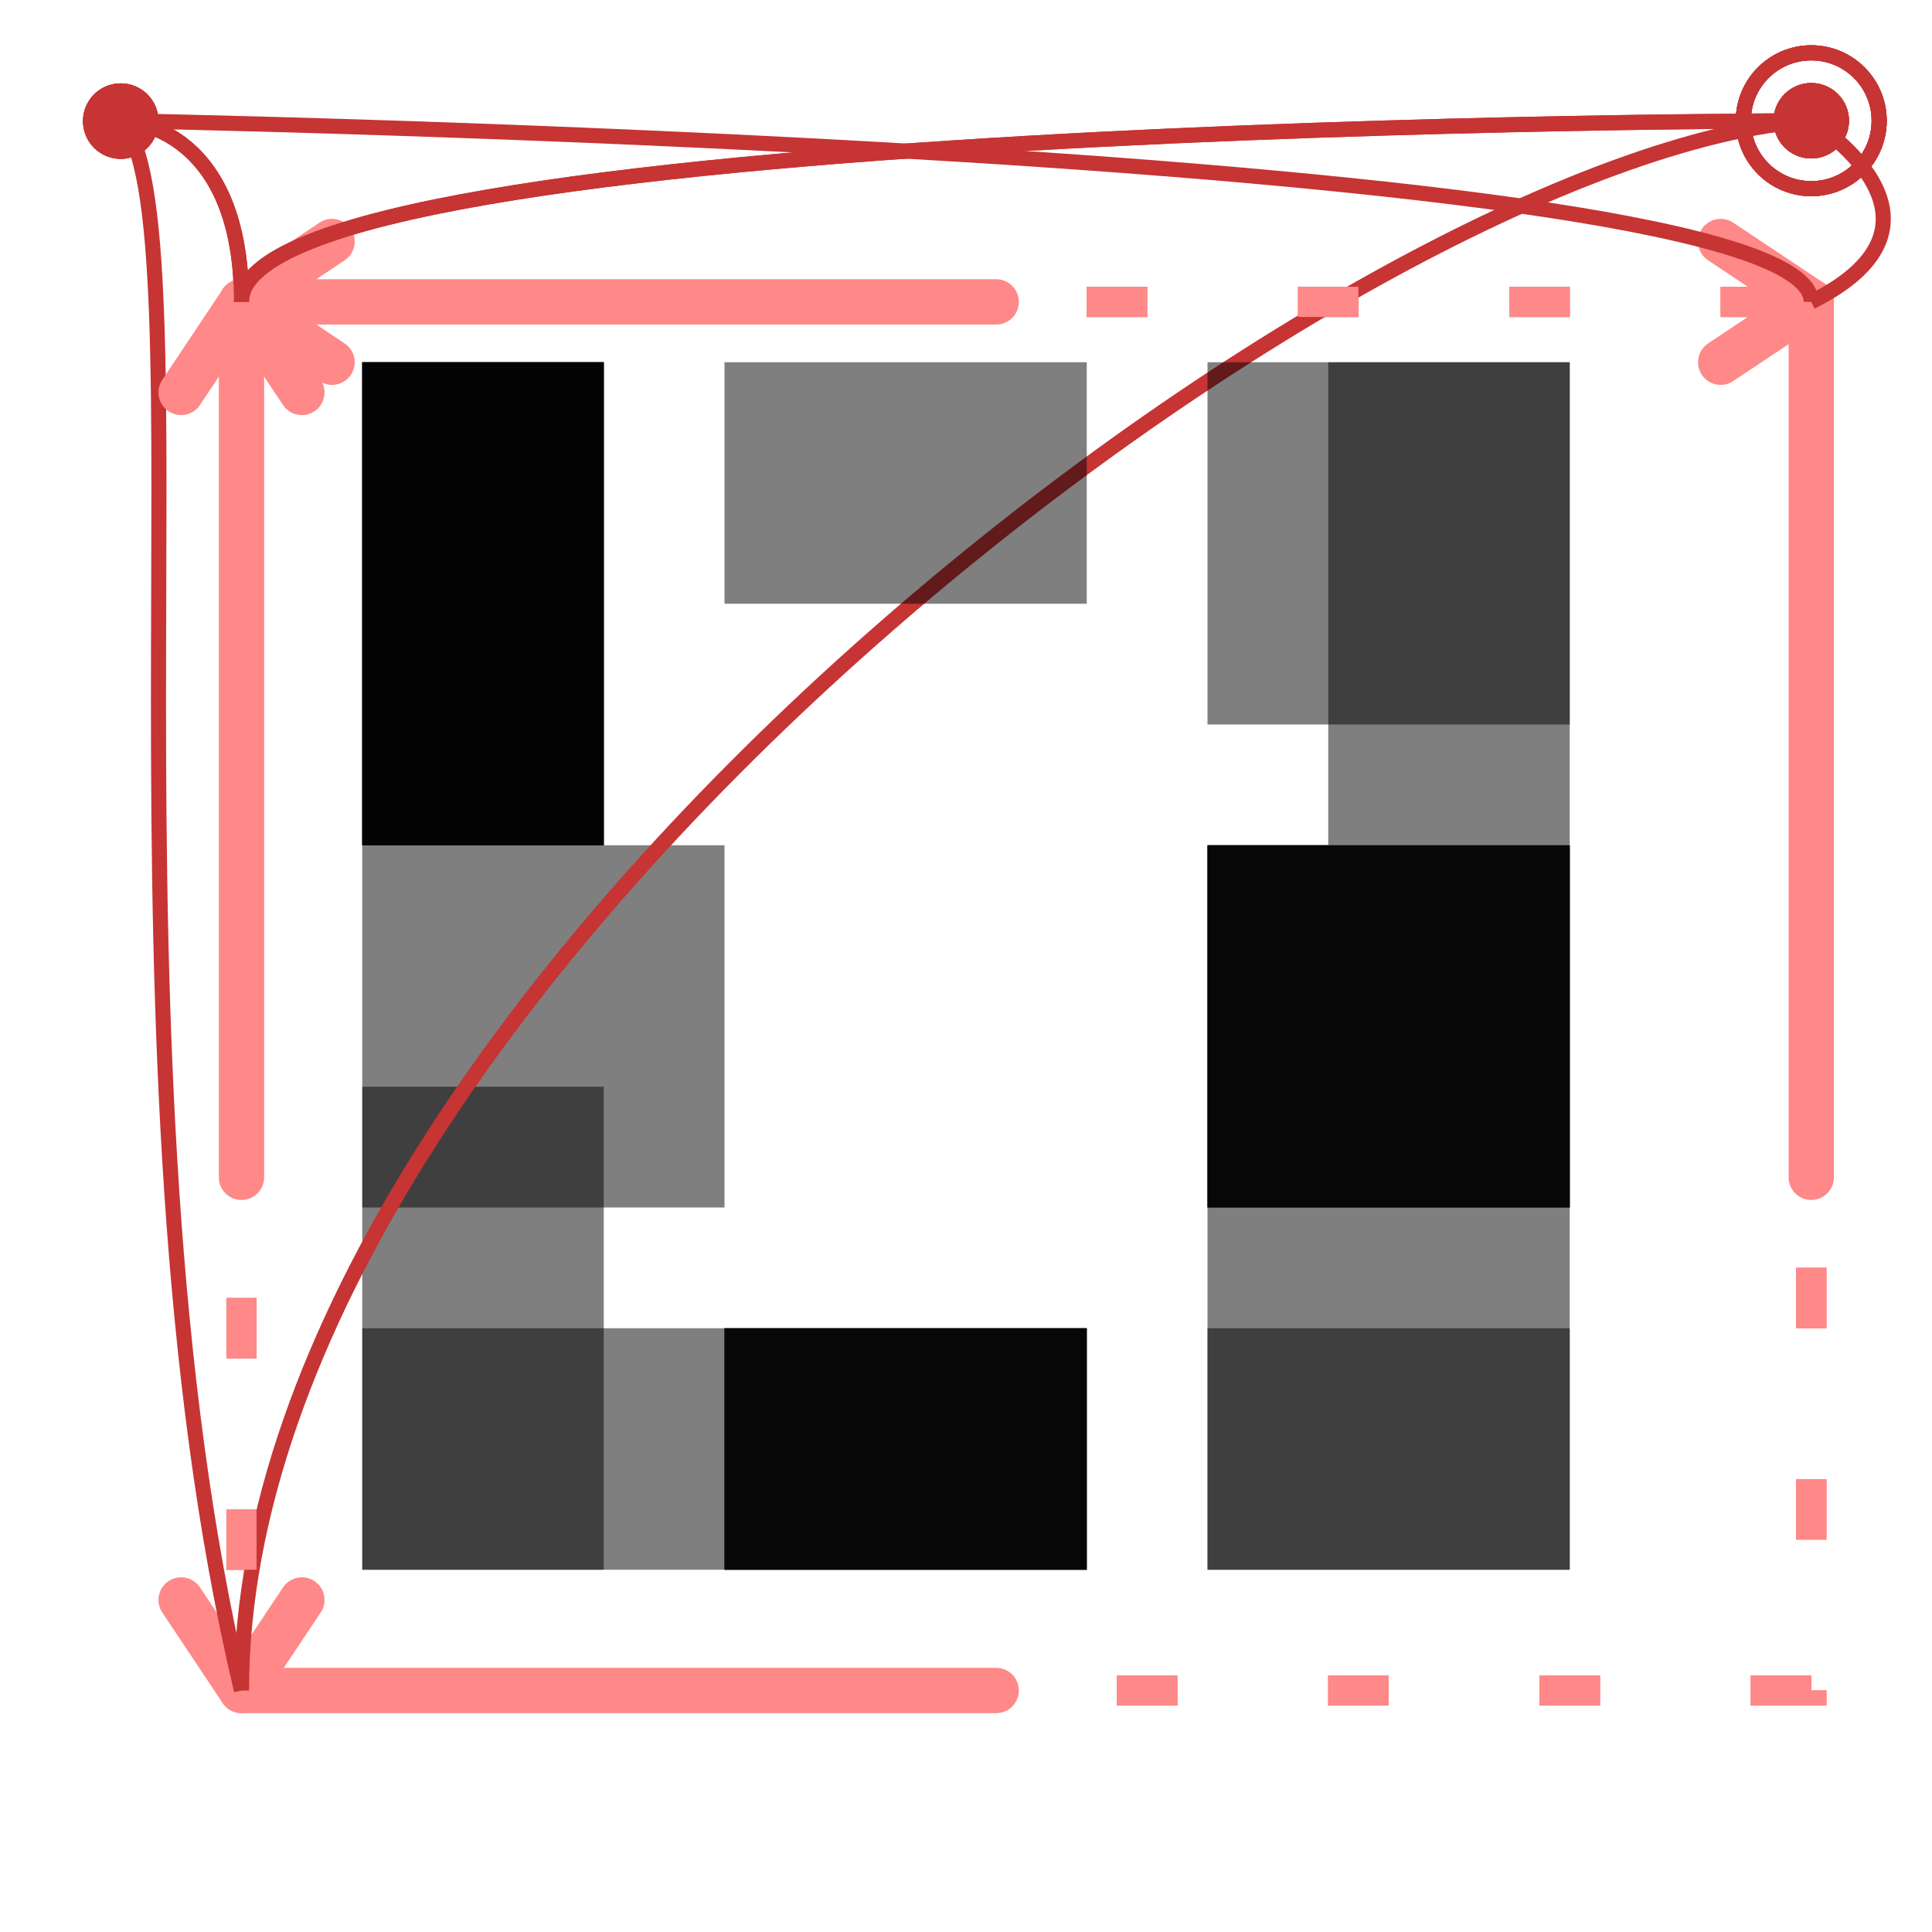
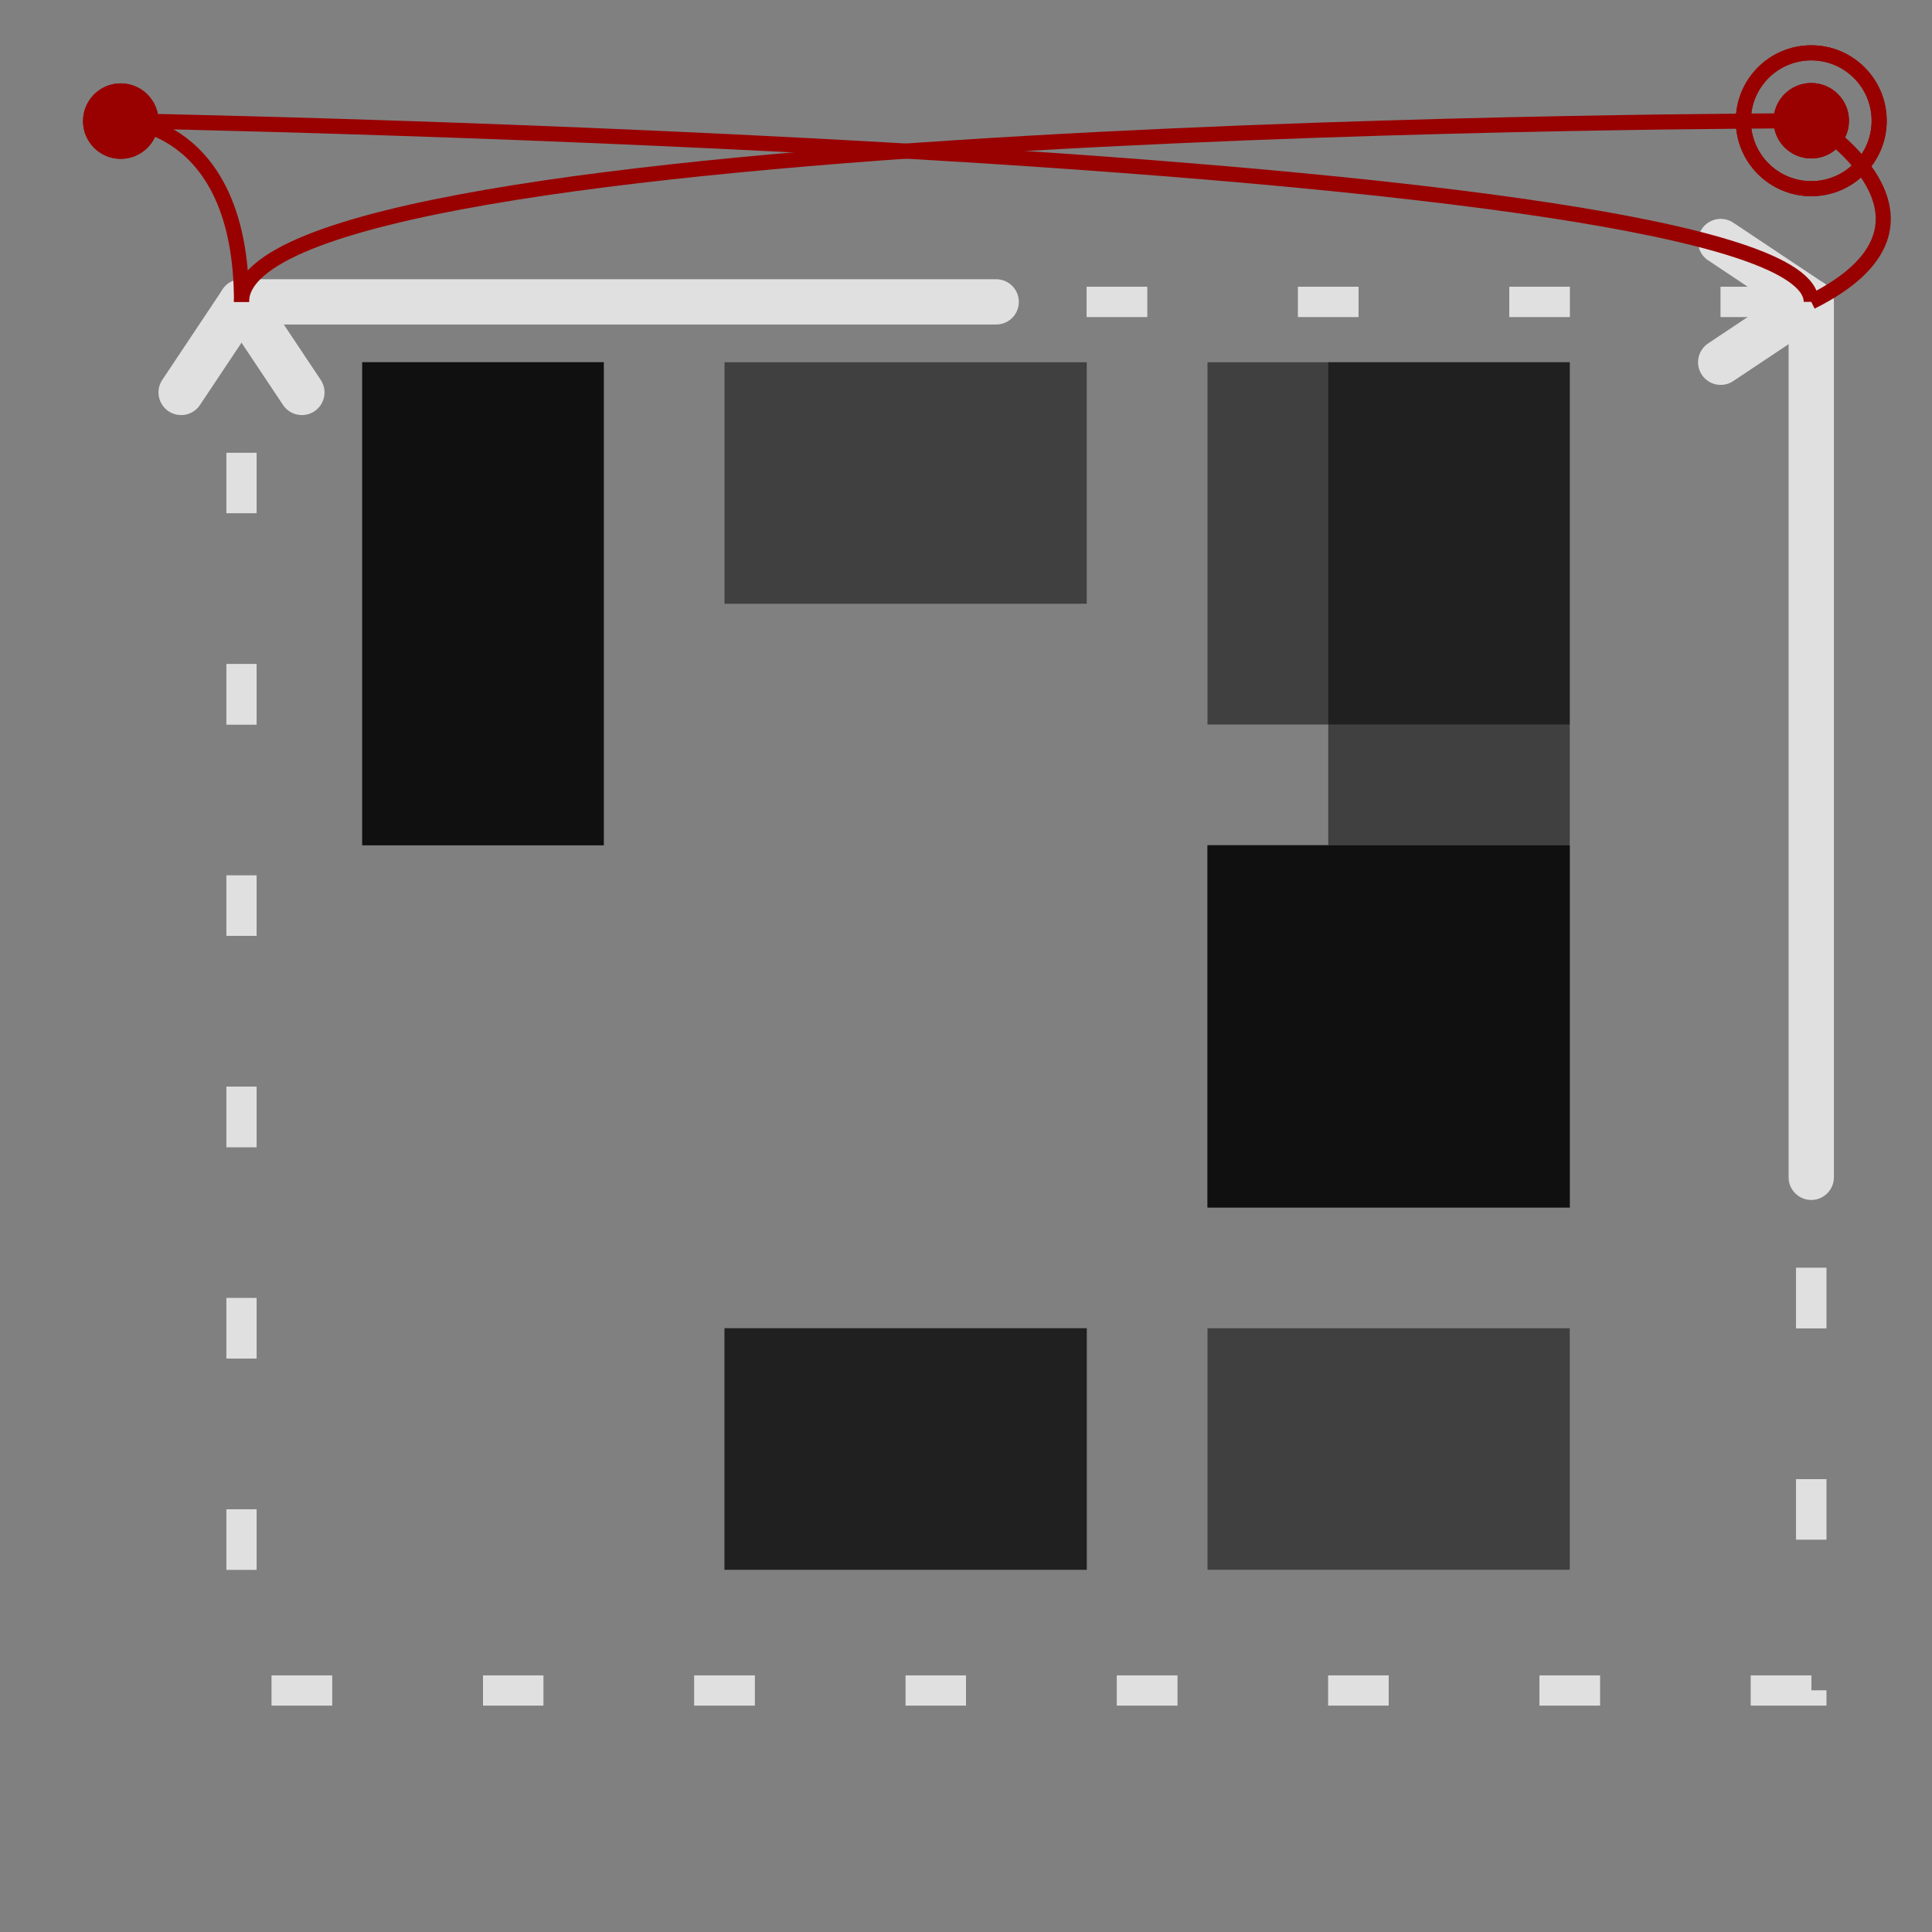
<svg xmlns="http://www.w3.org/2000/svg" version="1.1" x="0px" y="0px" width="64px" height="64px" viewBox="0 0 64 64" enable-background="new 0 0 64 64" xml:space="preserve">
+   <g id="Background">
+     <rect fill="#808080" width="64" height="64" />
+   </g>
  <g id="TEST-align-rel-right">
    <g id="t1_x5F_right" opacity="0.5">
      <rect x="44" y="12" width="8" height="16" />
      <rect x="40" y="44" width="12" height="8" />
      <rect x="40" y="28" width="12" height="12" />
    </g>
    <g id="t0_x5F_right" opacity="0.5">
      <rect x="12" y="12" width="8" height="16" />
      <rect x="24" y="44" width="12" height="8" />
      <rect x="40" y="28" width="12" height="12" />
    </g>
    <g id="I_x5F_right">
-       <rect x="8" y="10" fill="none" stroke="#FF8888" stroke-miterlimit="10" stroke-dasharray="2,5" width="52" height="46" />
-       <line fill="none" stroke="#FF8888" stroke-width="1.5" stroke-linecap="round" stroke-linejoin="round" stroke-miterlimit="10" x1="60" y1="10" x2="60" y2="39" />
-       <polyline fill="none" stroke="#FF8888" stroke-width="1.5" stroke-linecap="round" stroke-linejoin="round" stroke-miterlimit="10" points="    57,12 60,10 57,8   " />
-       <circle fill="#C63434" stroke="#C63434" stroke-width="0.5" stroke-miterlimit="10" cx="4" cy="4.012" r="1" />
-       <circle fill="#C63434" stroke="#C63434" stroke-width="0.5" stroke-miterlimit="10" cx="60" cy="4" r="1" />
-       <circle fill="none" stroke="#C63434" stroke-width="0.5" stroke-miterlimit="10" cx="60" cy="4" r="2.25" />
-       <path fill="none" stroke="#C63434" stroke-width="0.5" stroke-miterlimit="10" d="M60,4c0,0,5.367,3.318,0,6" />
-       <path fill="none" stroke="#C63434" stroke-width="0.5" stroke-miterlimit="10" d="M4,4c0,0,56,1,56,6" />
+       <rect x="8" y="10" fill="none" stroke="#E0E0E0" stroke-miterlimit="10" stroke-dasharray="2,5" width="52" height="46" />
+       <line fill="none" stroke="#E0E0E0" stroke-width="1.5" stroke-linecap="round" stroke-linejoin="round" stroke-miterlimit="10" x1="60" y1="10" x2="60" y2="39" />
+       <polyline fill="none" stroke="#E0E0E0" stroke-width="1.5" stroke-linecap="round" stroke-linejoin="round" stroke-miterlimit="10" points="    57,12 60,10 57,8   " />
+       <circle fill="#990000" stroke="#990000" stroke-width="0.5" stroke-miterlimit="10" cx="4" cy="4.012" r="1" />
+       <circle fill="#990000" stroke="#990000" stroke-width="0.5" stroke-miterlimit="10" cx="60" cy="4" r="1" />
+       <circle fill="none" stroke="#990000" stroke-width="0.5" stroke-miterlimit="10" cx="60" cy="4" r="2.25" />
+       <path fill="none" stroke="#990000" stroke-width="0.5" stroke-miterlimit="10" d="M60,4c0,0,5.367,3.318,0,6" />
+       <path fill="none" stroke="#990000" stroke-width="0.5" stroke-miterlimit="10" d="M4,4c0,0,56,1,56,6" />
    </g>
  </g>
-   <g id="TEST-align-rel-left">
-     <g id="t1_x5F_left" opacity="0.5">
+   <g id="TEST-align-rel-left" display="none">
+     <g id="t1_x5F_left" display="inline" opacity="0.5">
      <rect x="12" y="12" width="8" height="16" />
      <rect x="12" y="44" width="12" height="8" />
      <rect x="12" y="28" width="12" height="12" />
    </g>
-     <g id="t0_x5F_left" opacity="0.5">
+     <g id="t0_x5F_left" display="inline" opacity="0.5">
      <rect x="12" y="12" width="8" height="16" />
      <rect x="24" y="44" width="12" height="8" />
      <rect x="40" y="28" width="12" height="12" />
    </g>
-     <g id="I_x5F_left">
-       <rect x="8" y="10" fill="none" stroke="#FF8888" stroke-miterlimit="10" stroke-dasharray="2,5" width="52" height="46" />
-       <line fill="none" stroke="#FF8888" stroke-width="1.5" stroke-linecap="round" stroke-linejoin="round" stroke-miterlimit="10" x1="8" y1="10" x2="8" y2="39" />
-       <polyline fill="none" stroke="#FF8888" stroke-width="1.5" stroke-linecap="round" stroke-linejoin="round" stroke-miterlimit="10" points="    11,12 8,10 11,8   " />
-       <circle fill="#C63434" stroke="#C63434" stroke-width="0.5" stroke-miterlimit="10" cx="4" cy="4.012" r="1" />
-       <circle fill="#C63434" stroke="#C63434" stroke-width="0.5" stroke-miterlimit="10" cx="60" cy="4" r="1" />
-       <circle fill="none" stroke="#C63434" stroke-width="0.5" stroke-miterlimit="10" cx="60" cy="4" r="2.25" />
-       <path fill="none" stroke="#C63434" stroke-width="0.5" stroke-miterlimit="10" d="M60,4c0,0-52,0-52,6" />
-       <path fill="none" stroke="#C63434" stroke-width="0.5" stroke-miterlimit="10" d="M4,4c0,0,4,0,4,6" />
+     <g id="I_x5F_left" display="inline">
+       <rect x="8" y="10" fill="none" stroke="#E5B7B7" stroke-miterlimit="10" stroke-dasharray="2,5" width="52" height="46" />
+       <line fill="none" stroke="#E5B7B7" stroke-width="1.5" stroke-linecap="round" stroke-linejoin="round" stroke-miterlimit="10" x1="8" y1="10" x2="8" y2="39" />
+       <polyline fill="none" stroke="#E5B7B7" stroke-width="1.5" stroke-linecap="round" stroke-linejoin="round" stroke-miterlimit="10" points="    11,12 8,10 11,8   " />
+       <circle fill="#990000" stroke="#990000" stroke-width="0.5" stroke-miterlimit="10" cx="4" cy="4.012" r="1" />
+       <circle fill="#990000" stroke="#990000" stroke-width="0.5" stroke-miterlimit="10" cx="60" cy="4" r="1" />
+       <circle fill="none" stroke="#990000" stroke-width="0.5" stroke-miterlimit="10" cx="60" cy="4" r="2.25" />
+       <path fill="none" stroke="#990000" stroke-width="0.5" stroke-miterlimit="10" d="M60,4c0,0-52,0-52,6" />
+       <path fill="none" stroke="#990000" stroke-width="0.5" stroke-miterlimit="10" d="M4,4c0,0,4,0,4,6" />
    </g>
  </g>
-   <g id="TEST-align-rel-bottom">
-     <g id="t1_x5F_bottom" opacity="0.5">
+   <g id="TEST-align-rel-bottom" display="none">
+     <g id="t1_x5F_bottom" display="inline" opacity="0.5">
      <rect x="12" y="36" width="8" height="16" />
      <rect x="24" y="44" width="12" height="8" />
      <rect x="40" y="40" width="12" height="12" />
    </g>
-     <g id="t0_x5F_bottom" opacity="0.5">
+     <g id="t0_x5F_bottom" display="inline" opacity="0.5">
      <rect x="12" y="12" width="8" height="16" />
      <rect x="24" y="44" width="12" height="8" />
      <rect x="40" y="28" width="12" height="12" />
    </g>
-     <g id="I_x5F_bottom">
-       <rect x="8" y="10" fill="none" stroke="#FF8888" stroke-miterlimit="10" stroke-dasharray="2,5" width="52" height="46" />
-       <circle fill="#C63434" stroke="#C63434" stroke-width="0.5" stroke-miterlimit="10" cx="4" cy="4.012" r="1" />
-       <circle fill="#C63434" stroke="#C63434" stroke-width="0.5" stroke-miterlimit="10" cx="60" cy="4" r="1" />
-       <circle fill="none" stroke="#C63434" stroke-width="0.5" stroke-miterlimit="10" cx="60" cy="4" r="2.25" />
-       <line fill="none" stroke="#FF8888" stroke-width="1.5" stroke-linecap="round" stroke-linejoin="round" stroke-miterlimit="10" x1="8" y1="56" x2="33" y2="56" />
-       <polyline fill="none" stroke="#FF8888" stroke-width="1.5" stroke-linecap="round" stroke-linejoin="round" stroke-miterlimit="10" points="    10,53 8,56 6,53   " />
-       <path fill="none" stroke="#C63434" stroke-width="0.5" stroke-miterlimit="10" d="M60,4C45,5,8,32.653,8,56" />
-       <path fill="none" stroke="#C63434" stroke-width="0.5" stroke-miterlimit="10" d="M4,4c3,3-1,31,4,52" />
+     <g id="I_x5F_bottom" display="inline">
+       <rect x="8" y="10" fill="none" stroke="#E5B7B7" stroke-miterlimit="10" stroke-dasharray="2,5" width="52" height="46" />
+       <circle fill="#990000" stroke="#990000" stroke-width="0.5" stroke-miterlimit="10" cx="4" cy="4.012" r="1" />
+       <circle fill="#990000" stroke="#990000" stroke-width="0.5" stroke-miterlimit="10" cx="60" cy="4" r="1" />
+       <circle fill="none" stroke="#990000" stroke-width="0.5" stroke-miterlimit="10" cx="60" cy="4" r="2.25" />
+       <line fill="none" stroke="#E5B7B7" stroke-width="1.5" stroke-linecap="round" stroke-linejoin="round" stroke-miterlimit="10" x1="8" y1="56" x2="33" y2="56" />
+       <polyline fill="none" stroke="#E5B7B7" stroke-width="1.5" stroke-linecap="round" stroke-linejoin="round" stroke-miterlimit="10" points="    10,53 8,56 6,53   " />
+       <path fill="none" stroke="#990000" stroke-width="0.5" stroke-miterlimit="10" d="M60,4C45,5,8,32.653,8,56" />
+       <path fill="none" stroke="#990000" stroke-width="0.5" stroke-miterlimit="10" d="M4,4c3,3-1,31,4,52" />
    </g>
  </g>
  <g id="TEST-align-rel-top">
    <g id="t1_x5F_top" opacity="0.5">
      <rect x="12" y="12" width="8" height="16" />
      <rect x="24" y="12" width="12" height="8" />
      <rect x="40" y="12" width="12" height="12" />
    </g>
    <g id="t0_x5F_top" opacity="0.5">
      <rect x="12" y="12" width="8" height="16" />
      <rect x="24" y="44" width="12" height="8" />
      <rect x="40" y="28" width="12" height="12" />
    </g>
    <g id="I_x5F_top">
-       <rect x="8" y="10" fill="none" stroke="#FF8888" stroke-miterlimit="10" stroke-dasharray="2,5" width="52" height="46" />
-       <line fill="none" stroke="#FF8888" stroke-width="1.5" stroke-linecap="round" stroke-linejoin="round" stroke-miterlimit="10" x1="8" y1="10" x2="33" y2="10" />
-       <polyline fill="none" stroke="#FF8888" stroke-width="1.5" stroke-linecap="round" stroke-linejoin="round" stroke-miterlimit="10" points="    10,13 8,10 6,13   " />
-       <circle fill="#C63434" stroke="#C63434" stroke-width="0.5" stroke-miterlimit="10" cx="4" cy="4.012" r="1" />
-       <circle fill="#C63434" stroke="#C63434" stroke-width="0.5" stroke-miterlimit="10" cx="60" cy="4" r="1" />
-       <circle fill="none" stroke="#C63434" stroke-width="0.5" stroke-miterlimit="10" cx="60" cy="4" r="2.25" />
-       <path fill="#C63434" stroke="#C63434" stroke-width="0.5" stroke-miterlimit="10" d="M6,5" />
-       <path fill="none" stroke="#C63434" stroke-width="0.5" stroke-miterlimit="10" d="M60,4c0,0-52,0-52,6" />
-       <path fill="none" stroke="#C63434" stroke-width="0.5" stroke-miterlimit="10" d="M4,4c0,0,4,0,4,6" />
+       <rect x="8" y="10" fill="none" stroke="#E0E0E0" stroke-miterlimit="10" stroke-dasharray="2,5" width="52" height="46" />
+       <line fill="none" stroke="#E0E0E0" stroke-width="1.5" stroke-linecap="round" stroke-linejoin="round" stroke-miterlimit="10" x1="8" y1="10" x2="33" y2="10" />
+       <polyline fill="none" stroke="#E0E0E0" stroke-width="1.5" stroke-linecap="round" stroke-linejoin="round" stroke-miterlimit="10" points="    10,13 8,10 6,13   " />
+       <circle fill="#990000" stroke="#990000" stroke-width="0.5" stroke-miterlimit="10" cx="4" cy="4.012" r="1" />
+       <circle fill="#990000" stroke="#990000" stroke-width="0.5" stroke-miterlimit="10" cx="60" cy="4" r="1" />
+       <circle fill="none" stroke="#990000" stroke-width="0.5" stroke-miterlimit="10" cx="60" cy="4" r="2.25" />
+       <path fill="none" stroke="#990000" stroke-width="0.5" stroke-miterlimit="10" d="M6,5" />
+       <path fill="none" stroke="#990000" stroke-width="0.5" stroke-miterlimit="10" d="M60,4c0,0-52,0-52,6" />
+       <path fill="none" stroke="#990000" stroke-width="0.5" stroke-miterlimit="10" d="M4,4c0,0,4,0,4,6" />
    </g>
  </g>
</svg>
